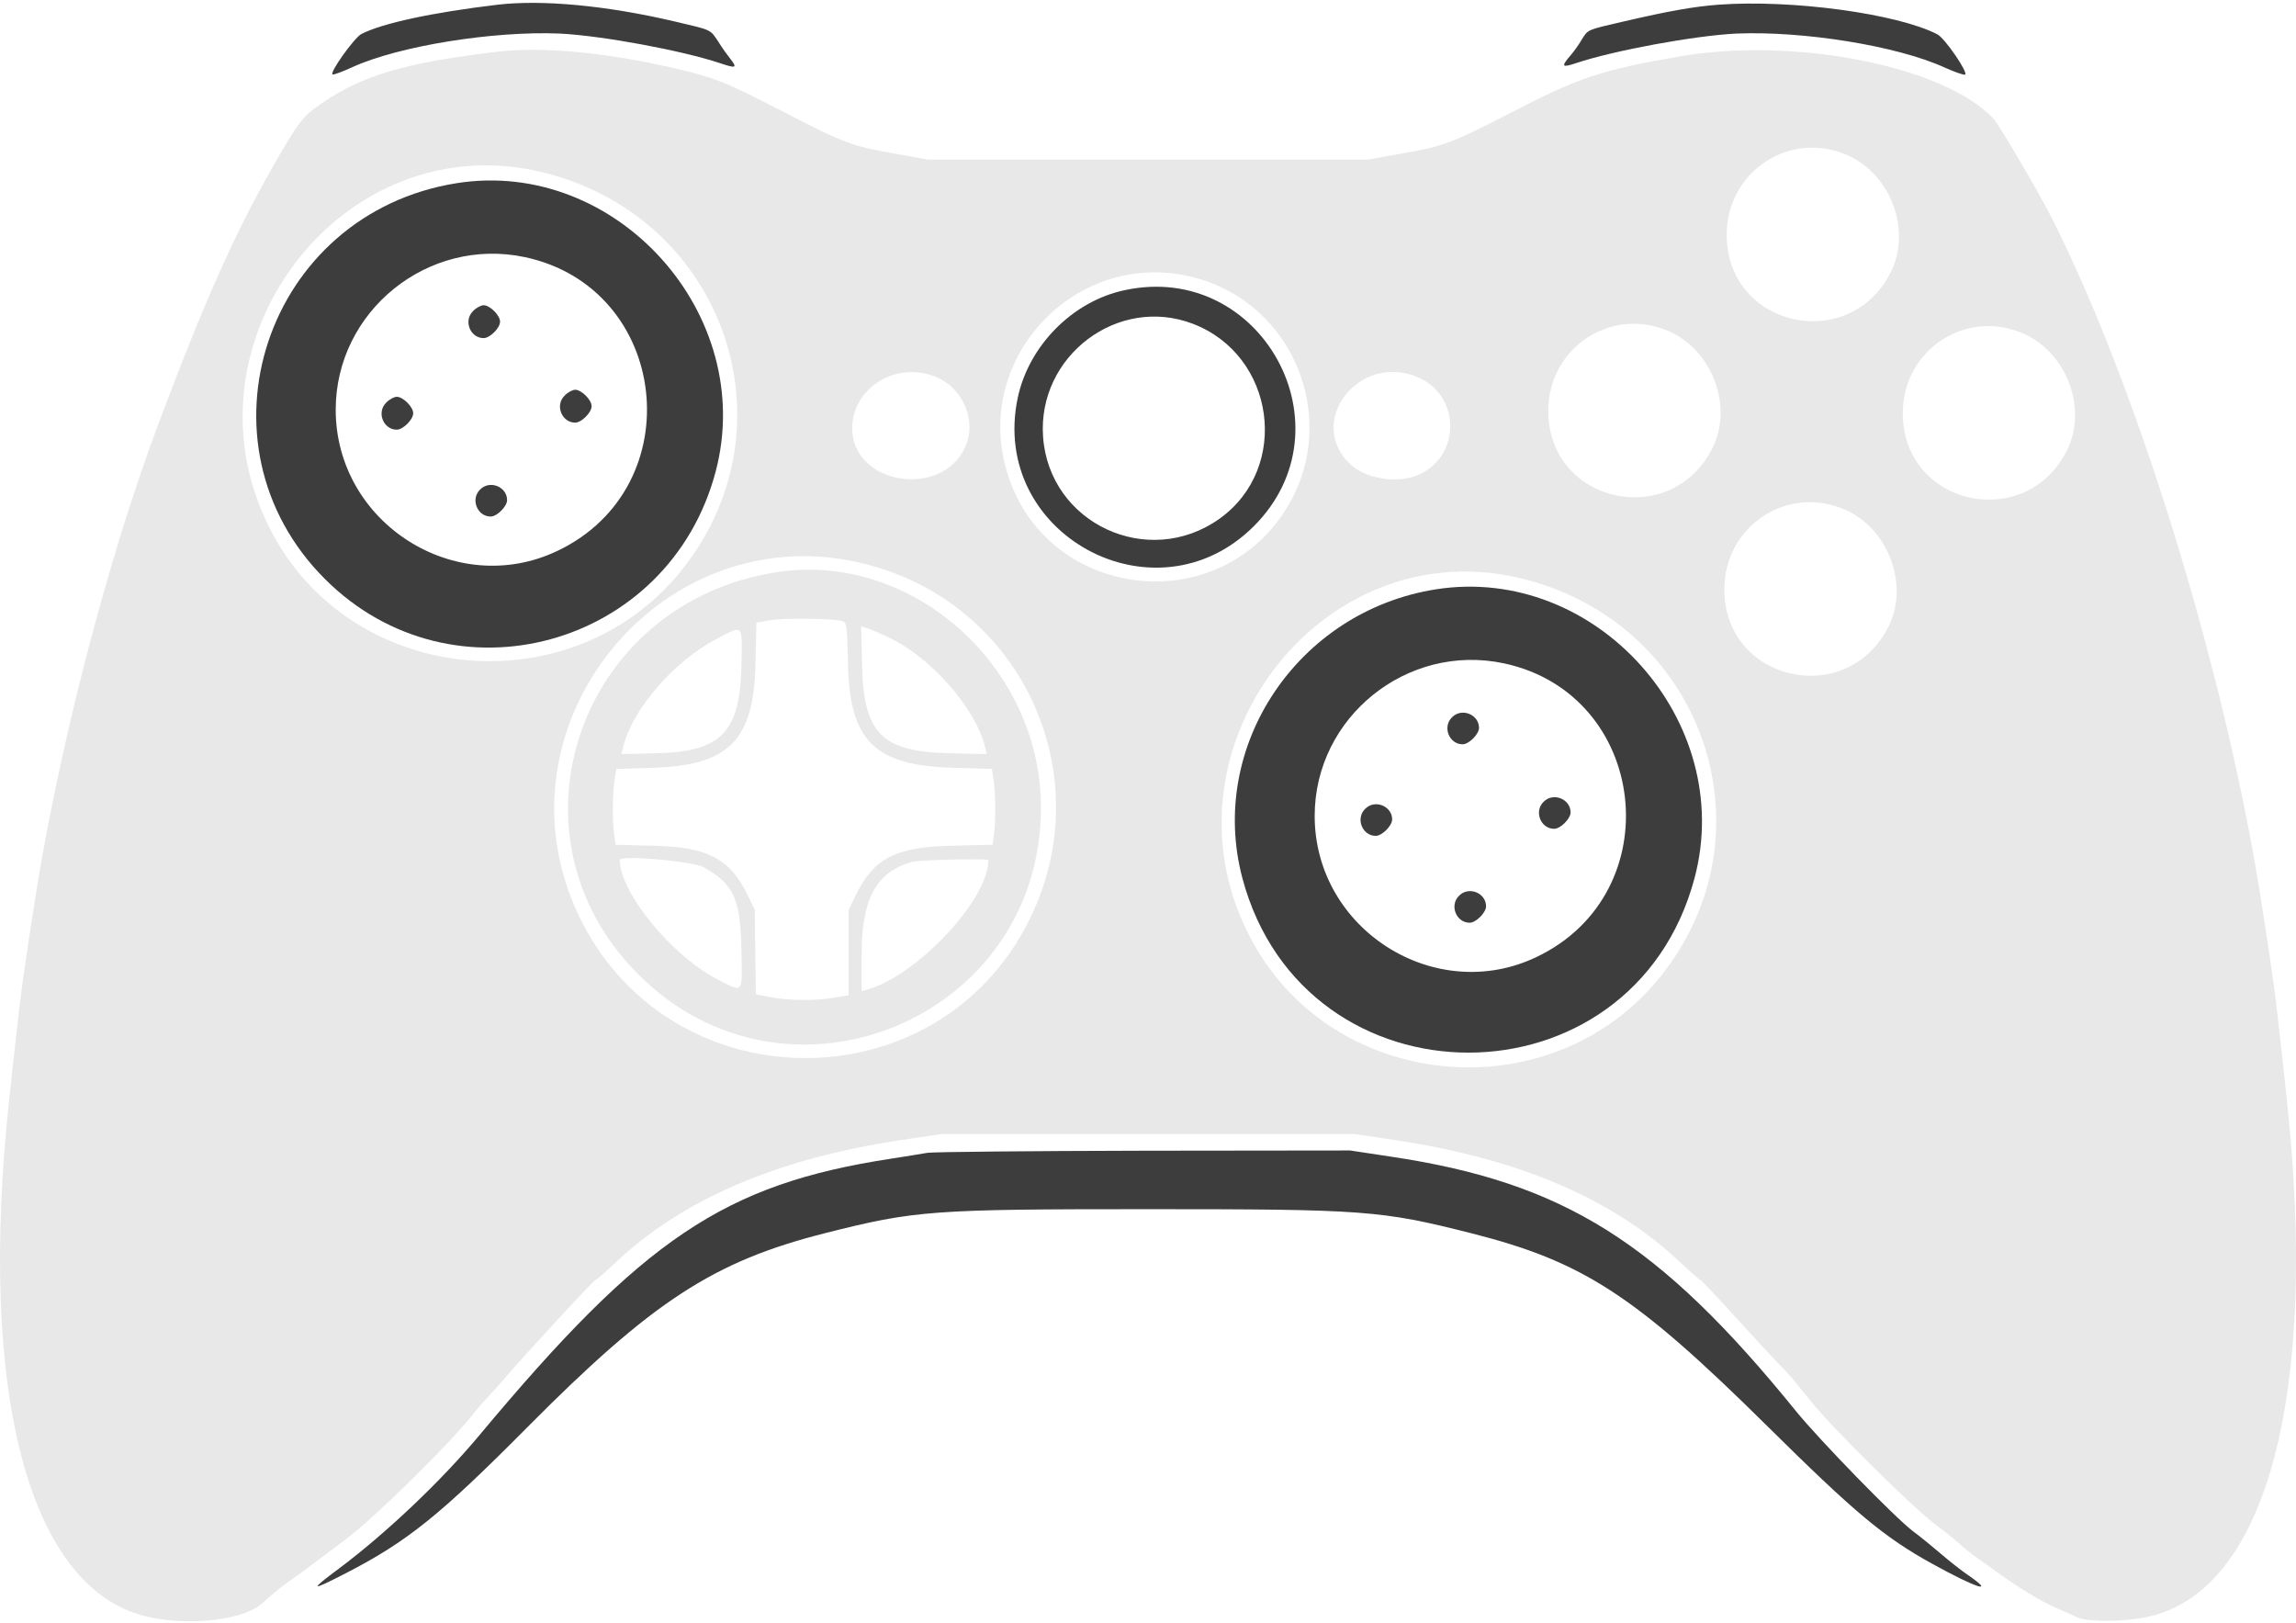
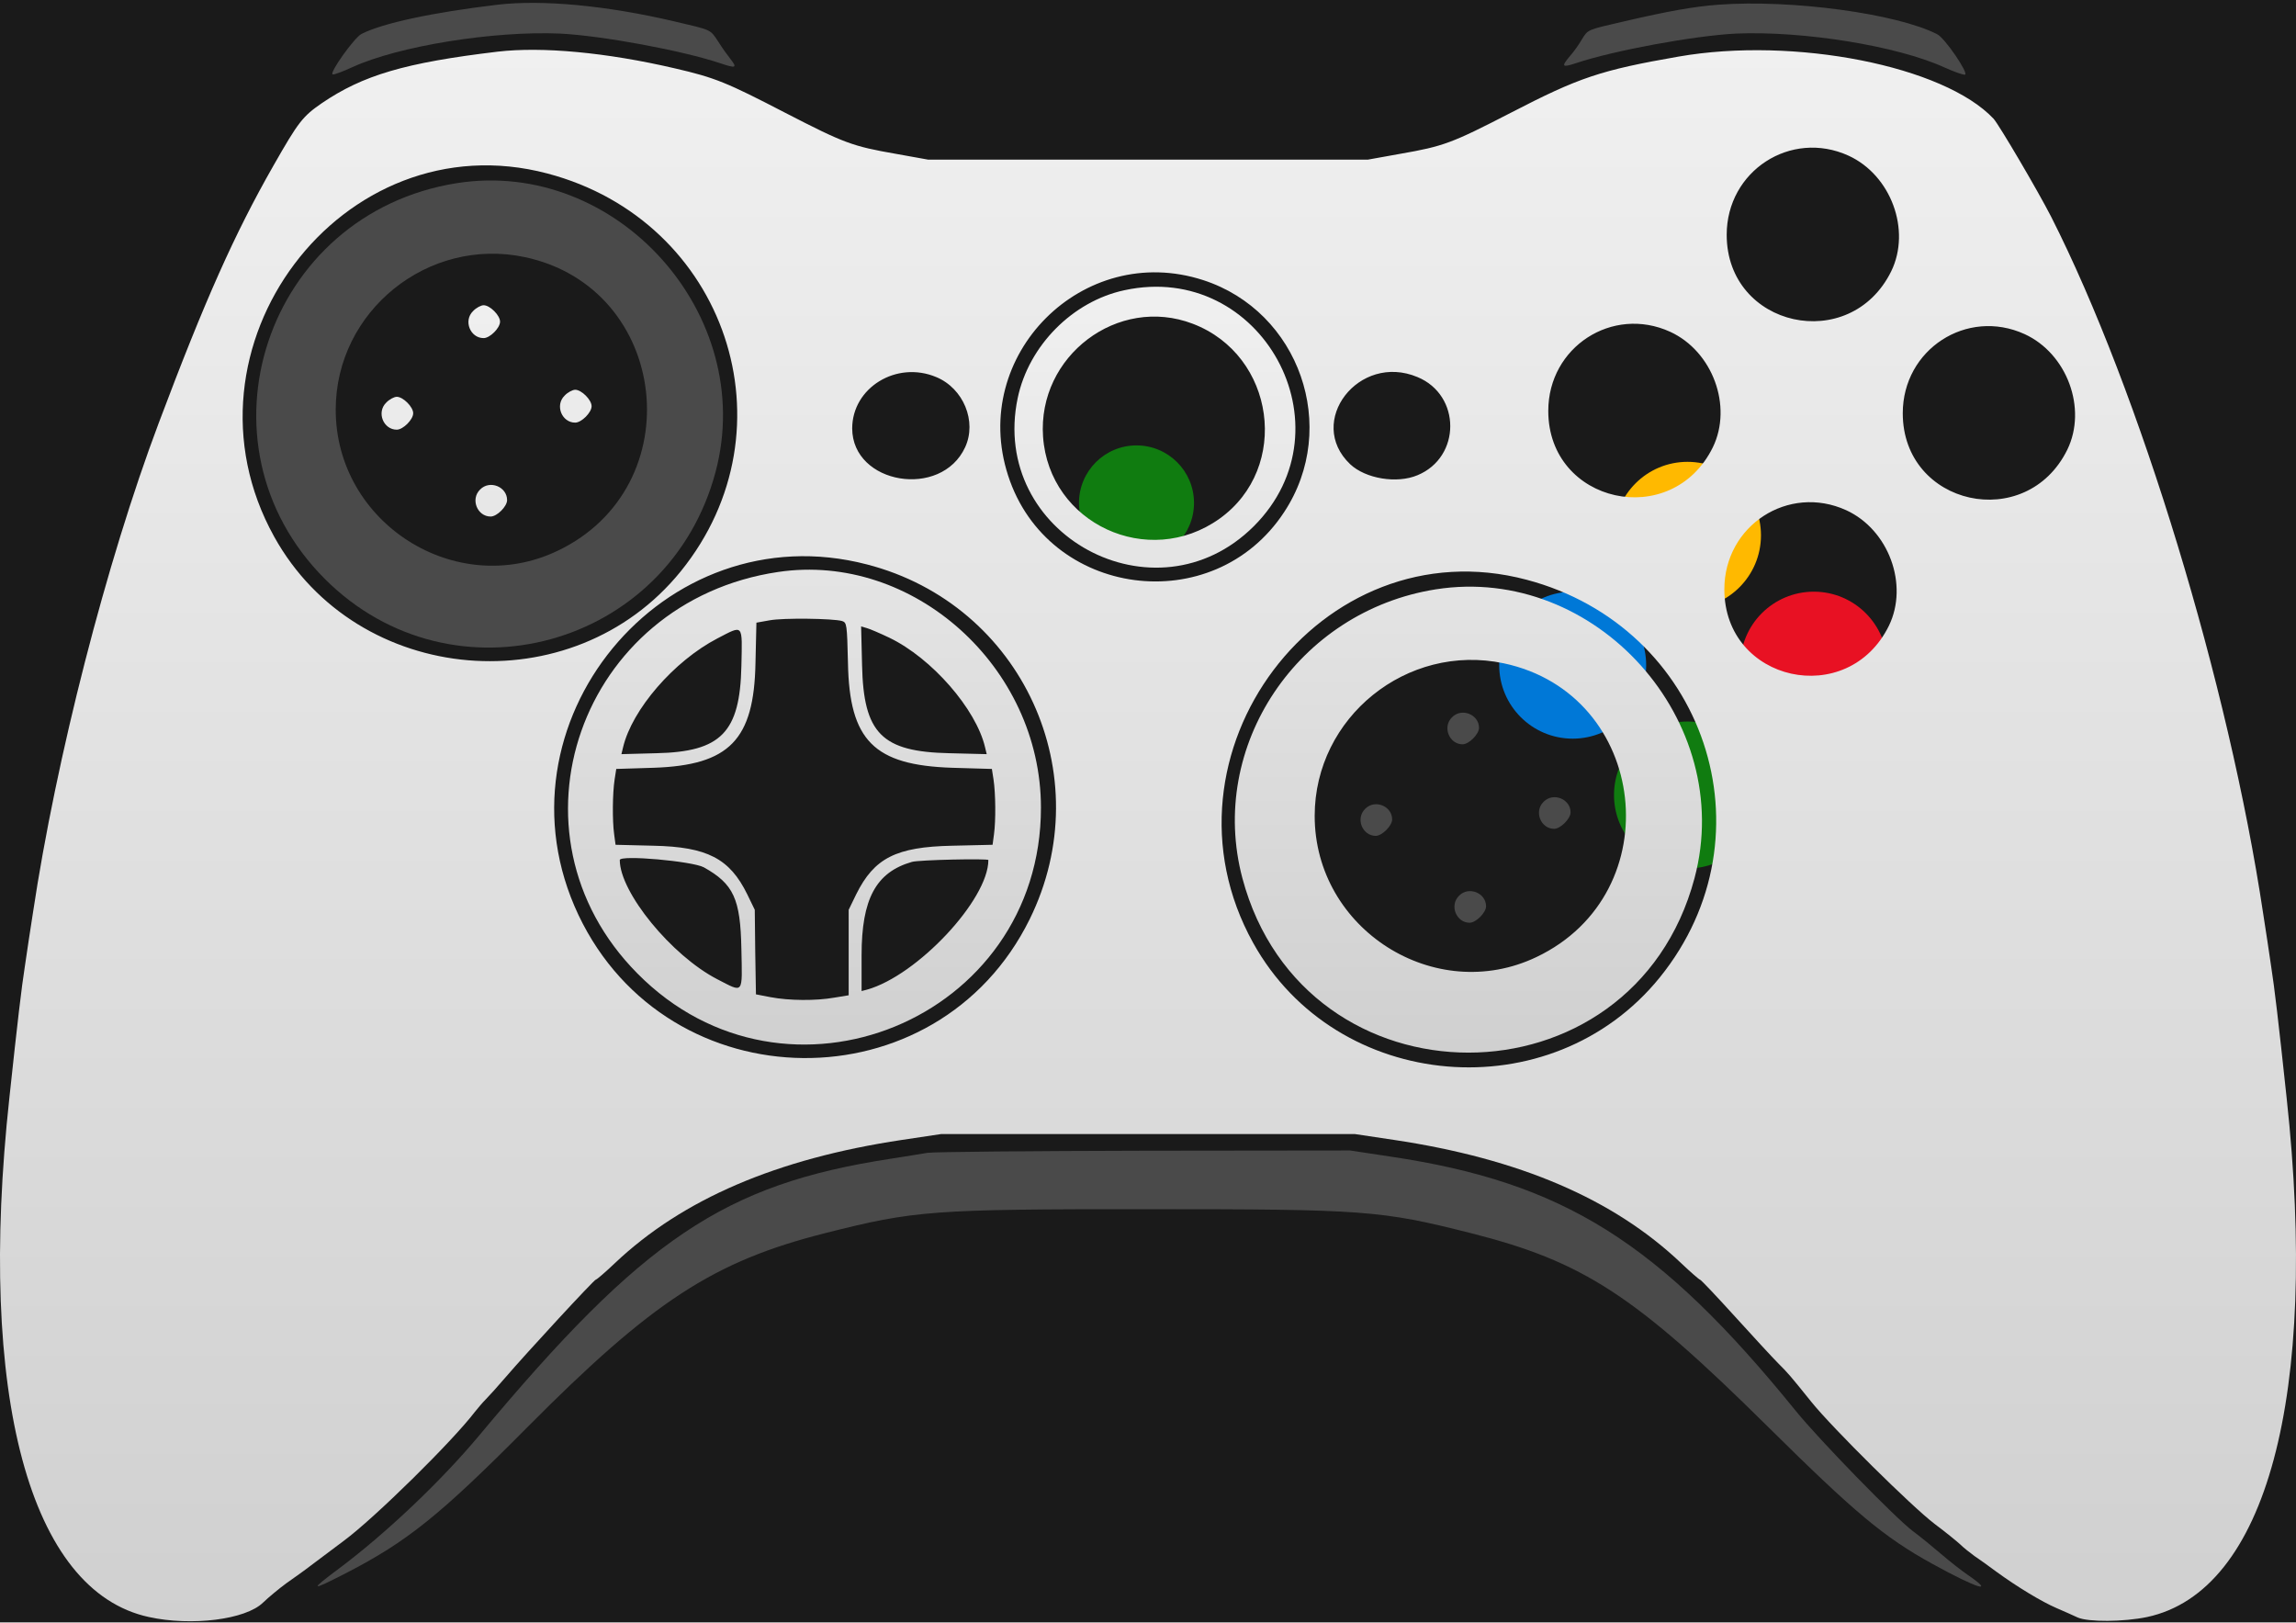
<svg xmlns="http://www.w3.org/2000/svg" width="1304" height="921.333" viewBox="0 0 978 691">
-   <path fill="#3d3d3d" d="M212 2c-27.8 3.3-49.2 7.9-58.1 12.5-3.1 1.7-13.8 16.7-12.2 17.2.5.2 4.3-1.2 8.4-3.1 19.7-9 60-15.5 88.4-14.3 18 .9 52.1 7.2 68.5 12.7 6.5 2.2 7.1 1.9 4.2-1.8-1.2-1.5-3.6-4.8-5.2-7.4-3.6-5.4-2.6-4.9-18.8-8.7-29-6.8-56.3-9.3-75.2-7.1M732 2c-10.6.8-21.2 2.7-40.2 7.1-16 3.7-15.3 3.4-18 7.7-1.2 2.1-3.4 5.2-5 7-3.9 4.6-3.5 5.1 2.5 3.1 16.1-5.4 50.4-11.7 68.2-12.6 28.6-1.2 68.5 5.2 88.7 14.4 4.2 1.9 8.2 3.3 8.8 3.1 1.7-.5-8.5-15.5-11.8-17.2C808.1 5.8 763.2-.3 732 2" />
-   <path fill="#e8e8e8" d="M212 22c-39.4 4.7-57.4 10-75 22-8.1 5.6-9.9 7.9-20.5 26.5-16.6 29.1-29.2 57.3-48.9 109.7C45.3 239.4 23.9 322.9 14 389c-1.1 6.9-2.6 17-3.4 22.5-1.4 8.9-3.1 23.2-6.6 56-13.8 126.8 8.6 210.2 59.4 221.2 18.2 4 41.2 1.1 48.6-6.1 2.5-2.4 7-6.1 10-8.3 3-2.1 7.8-5.5 10.5-7.6 2.8-2.1 9.1-6.8 14-10.5 13.1-9.7 46.2-42.3 55.8-54.9 1.2-1.5 3.3-4 4.7-5.4s5-5.4 8-8.9c9.8-11.4 38.1-42 38.8-42 .4 0 4.1-3.2 8.2-7.1 28.8-27.2 68.9-44.4 122.2-52.4l16.7-2.5h176.2l16.7 2.5c53.4 8 93.4 25.1 122.2 52.4 4.1 3.9 7.8 7.1 8.1 7.1.4 0 7.1 7.1 14.9 15.7 7.9 8.7 16.1 17.6 18.4 19.9 4.4 4.4 5 5.1 14.1 16.4 9 11.2 42.8 44.6 52.5 52 4.7 3.5 9.6 7.5 11 8.8 1.4 1.4 4.1 3.5 6 4.9 1.9 1.3 6.2 4.3 9.5 6.8 8.8 6.4 19.2 12.7 25.5 15.4 3 1.3 7.1 3.1 9 4 4.5 2 19.6 1.9 29.6-.2 50.8-10.9 73.2-94.4 59.4-221.2-3.5-32.8-5.2-47.1-6.6-56-.8-5.5-2.3-15.6-3.4-22.5-14.6-97.4-52.5-222.1-90.3-296.7-5.8-11.3-22.1-39-24.5-41.7-21.1-22.5-84.9-35.1-134.2-26.5-33.3 5.8-42.4 8.9-71.4 23.9-25.2 13-28.7 14.3-47.1 17.5L582.6 68H395.4l-13.9-2.5c-18.4-3.2-21.9-4.5-47.1-17.5-24.9-12.9-29.7-14.9-47-18.9-29.2-6.8-56.5-9.3-75.4-7.1m575.4 44.3c18.1 8.3 26.7 31.7 18.2 49.2-17.5 35.6-70.1 24-70.1-15.5 0-27.2 27.3-44.9 51.9-33.7m-554.2 7.6C309.4 94 339.1 182.6 290 243.3c-46.1 56.9-137.8 49.1-173.2-14.7-44.6-80.3 28.8-177.9 116.4-154.7m279.3 45.4c41 13.3 58.3 62.7 34.5 98.8-30.1 45.9-100.8 36.5-117.6-15.6-16.6-51.2 31.9-99.8 83.1-83.2m198.9 22c18.1 8.3 26.7 31.7 18.2 49.2-17.5 35.6-70.1 24-70.1-15.5 0-27.2 27.3-44.9 51.9-33.7m151 1c18.1 8.3 26.7 31.7 18.2 49.2-17.5 35.6-70.1 24-70.1-15.5 0-27.2 27.3-44.9 51.9-33.7m-463.6 18.3c11.6 4.8 17.4 18.9 12.3 29.9-10.2 22.1-48 15.8-48.1-8 0-17.4 18.9-29 35.8-21.9m205 0c18.6 7.7 18.6 34.1 0 41.8-8.8 3.7-22.1 1.5-28.7-4.7-19-18.1 3.7-47.6 28.7-37.1m182.6 56.7c18.1 8.3 26.7 31.7 18.2 49.2-17.5 35.6-70.1 24-70.1-15.5 0-27.2 27.3-44.9 51.9-33.7m-417.1 23.1c66.2 17.1 99.5 89.8 69.3 151.1-39.3 79.7-154 78.6-192.2-1.8-38.4-81.2 36.2-171.9 122.9-149.3m280.9 6.5C726.4 267 756.1 355.6 707 416.3c-46.1 56.9-137.8 49.1-173.2-14.7-44.6-80.3 28.8-177.9 116.4-154.7" />
-   <path fill="#3d3d3d" d="M194.6 78c-81.4 12.9-114 110.8-56.2 168.6 54.4 54.4 146.5 29.2 166.4-45.6 17.8-66.9-42.1-133.7-110.2-123m28.9 31.5c61.8 13.1 71.3 97.8 14 125.1-43.3 20.7-94.5-11.8-94.5-60.1 0-42 39.3-73.7 80.5-65" />
-   <path fill="#3d3d3d" d="M201.5 132.5c-4.2 4.1-1.2 11.5 4.5 11.5 2.7 0 7-4.3 7-7s-4.3-7-7-7c-1.1 0-3.2 1.1-4.5 2.5M240.5 168.5c-4.2 4.1-1.2 11.5 4.5 11.5 2.7 0 7-4.3 7-7s-4.3-7-7-7c-1.1 0-3.2 1.1-4.5 2.5M164.5 171.5c-4.2 4.1-1.2 11.5 4.5 11.5 2.7 0 7-4.3 7-7s-4.3-7-7-7c-1.1 0-3.2 1.1-4.5 2.5M204.5 208.5c-4.2 4.1-1.2 11.5 4.5 11.5 2.7 0 7-4.3 7-7 0-5.7-7.4-8.7-11.5-4.5M479 123.6c-22.1 4.7-40.8 23.6-45.5 45.9-12.2 58.1 58.6 96.5 100.6 54.6C576.2 182 537.3 111 479 123.6m29.1 14.3c35.1 13.4 41.7 61.3 11.4 83-30.4 21.7-72.6 2.1-75.2-34.9-2.4-34.4 31.9-60.3 63.8-48.1" />
-   <path fill="#e8e8e8" d="M331.5 243.6c-84.5 12.5-119.2 111.3-60 171 63.4 64.2 171.9 19.6 171.9-70.6 0-60-54.5-108.9-111.9-100.4m27.2 20.9c2 .7 2.1 1.3 2.5 17.9.6 33 11.1 43.5 44.3 44.6l17 .5.7 4.5c.9 5.9 1 17.5.2 23.3l-.6 4.5-17.2.4c-23.9.5-33.2 5.2-40.9 20.7l-3.2 6.6v36.4l-6.1 1c-7.9 1.4-19.3 1.3-27.2-.2l-6.2-1.2-.3-18-.2-18-3.2-6.6c-7.5-15.3-17.1-20.2-39.9-20.7l-16.2-.4-.6-4.5c-.8-5.8-.7-17.4.2-23.3l.7-4.5 16-.5c32.2-1.1 42.7-11.9 43.3-44.6l.4-17.2 5.6-1c5.8-1.1 27-.8 30.9.3m20.1 7.1c18.1 8.7 37 30.4 40.8 46.7l.7 2.9-15.9-.4c-28.8-.6-36.6-8.4-37.2-37.6l-.4-16.4 2.4.7c1.2.3 5.6 2.2 9.6 4.1m-63 12.1c-.6 28.2-8.6 36.5-36.2 37.1l-14.9.4.7-2.9c3.8-16.1 21.7-36.8 40.2-46.4 11.2-5.8 10.6-6.5 10.2 11.8m-16 85.7c12.7 7.1 15.6 13.4 16 34.8.4 19.6 1.1 18.7-10.2 12.9C286 407 264 380 264 366.3c0-2.3 31 .5 35.8 3.1m121.2-3.1c0 16.9-30.3 49.2-51.7 55.2l-2.3.6v-15.3c0-23.9 6.1-35.3 21.4-39.7 2.9-.9 32.6-1.5 32.6-.8" />
-   <path fill="#3d3d3d" d="M611.6 251c-58.8 9.3-97.3 66.8-82.4 123 26.4 99.1 166.2 99.1 192.6 0 17.8-66.9-42.1-133.7-110.2-123m28.9 31.5c61.8 13.1 71.3 97.8 14 125.1-43.3 20.7-94.5-11.8-94.5-60.1 0-42 39.3-73.7 80.5-65" />
-   <path fill="#3d3d3d" d="M618.5 305.5c-4.2 4.1-1.2 11.5 4.5 11.5 2.7 0 7-4.3 7-7 0-5.7-7.4-8.7-11.5-4.5M657.5 341.5c-4.2 4.1-1.2 11.5 4.5 11.5 2.7 0 7-4.3 7-7 0-5.7-7.4-8.7-11.5-4.5M581.5 344.5c-4.2 4.1-1.2 11.5 4.5 11.5 2.7 0 7-4.3 7-7 0-5.7-7.4-8.7-11.5-4.5M621.5 381.5c-4.2 4.1-1.2 11.5 4.5 11.5 2.7 0 7-4.3 7-7 0-5.7-7.4-8.7-11.5-4.5M395 491c-2.5.4-9.4 1.6-15.5 2.5-71.1 10.9-105.4 34-175.4 117.9-16.3 19.5-39.5 41.5-59.5 56.5-13 9.7-12.6 10 2.8 2.1 26-13.4 40-24.6 77.1-62 53.5-53.9 79.5-70.8 127-82.8 38.3-9.7 45.4-10.2 137.5-10.2s99.2.5 137.5 10.2c47.9 12.1 69.9 26.4 126.5 82.4 37.1 36.7 49.5 47.1 70 58.4 19 10.5 27.5 13.2 15.1 4.7-2.5-1.7-7.5-5.6-11.1-8.7s-9-7.5-12.1-9.8c-7.5-5.6-40.1-39.1-49.9-51.2-58.4-72-98.9-97.4-172.7-108.4l-17.2-2.6-87.8.1c-48.3.1-89.8.5-92.3.9" />
+   <defs>
+     <linearGradient id="a" x1="0" x2="0" y1="0" y2="1">
+       <stop offset="0%" stop-color="#f0f0f0" />
+       <stop offset="100%" stop-color="#d0d0d0" />
+     </linearGradient>
+   </defs>
+   <path fill="#1a1a1a" d="M0 0h978v691H0z" />
+   <circle cx="718.8" cy="228" r="31.3" fill="#ffb900" />
+   <circle cx="669.9" cy="283.3" r="31.3" fill="#0078d7" />
+   <circle cx="772.6" cy="283.3" r="31.3" fill="#e81123" />
+   <circle cx="718.8" cy="338.6" r="31.3" fill="#107c10" />
+   <circle cx="484.1" cy="214.2" r="24.5" fill="#107c10" />
+   <path fill="url(#a)" d="M212 22c-39.4 4.7-57.4 10-75 22-8.1 5.6-9.9 7.9-20.5 26.5-16.6 29.1-29.2 57.3-48.9 109.7C45.3 239.4 23.9 322.9 14 389c-1.1 6.9-2.6 17-3.4 22.5-1.4 8.9-3.1 23.2-6.6 56-13.8 126.8 8.6 210.2 59.4 221.2 18.2 4 41.2 1.1 48.6-6.1 2.5-2.4 7-6.1 10-8.3 3-2.1 7.8-5.5 10.5-7.6 2.8-2.1 9.1-6.8 14-10.5 13.1-9.7 46.2-42.3 55.8-54.9 1.2-1.5 3.3-4 4.7-5.4s5-5.4 8-8.9c9.8-11.4 38.1-42 38.8-42 .4 0 4.1-3.2 8.2-7.1 28.8-27.2 68.9-44.4 122.2-52.4l16.7-2.5h176.2l16.7 2.5c53.4 8 93.4 25.1 122.2 52.4 4.1 3.9 7.8 7.1 8.1 7.1.4 0 7.1 7.1 14.9 15.7 7.9 8.7 16.1 17.6 18.4 19.9 4.4 4.4 5 5.1 14.1 16.4 9 11.2 42.8 44.6 52.5 52 4.7 3.5 9.6 7.5 11 8.8 1.4 1.4 4.1 3.5 6 4.9 1.9 1.3 6.2 4.3 9.5 6.8 8.8 6.4 19.2 12.7 25.5 15.4 3 1.3 7.1 3.1 9 4 4.5 2 19.6 1.9 29.6-.2 50.8-10.9 73.2-94.4 59.4-221.2-3.5-32.8-5.2-47.1-6.6-56-.8-5.5-2.3-15.6-3.4-22.5-14.6-97.4-52.5-222.1-90.3-296.7-5.8-11.3-22.1-39-24.5-41.7-21.1-22.5-84.9-35.1-134.2-26.5-33.3 5.8-42.4 8.9-71.4 23.9-25.2 13-28.7 14.3-47.1 17.5L582.6 68H395.4l-13.9-2.5c-18.4-3.2-21.9-4.5-47.1-17.5-24.9-12.9-29.7-14.9-47-18.9-29.2-6.8-56.5-9.3-75.4-7.1m575.4 44.3c18.1 8.3 26.7 31.7 18.2 49.2-17.5 35.6-70.1 24-70.1-15.5 0-27.2 27.3-44.9 51.9-33.7m-554.2 7.6C309.4 94 339.1 182.6 290 243.3c-46.1 56.9-137.8 49.1-173.2-14.7-44.6-80.3 28.8-177.9 116.4-154.7m279.3 45.4c41 13.3 58.3 62.7 34.5 98.8-30.1 45.9-100.8 36.5-117.6-15.6-16.6-51.2 31.9-99.8 83.1-83.2m198.9 22c18.1 8.3 26.7 31.7 18.2 49.2-17.5 35.6-70.1 24-70.1-15.5 0-27.2 27.3-44.9 51.9-33.7m151 1c18.1 8.3 26.7 31.7 18.2 49.2-17.5 35.6-70.1 24-70.1-15.5 0-27.2 27.3-44.9 51.9-33.7m-463.6 18.3c11.6 4.8 17.4 18.9 12.3 29.9-10.2 22.1-48 15.8-48.1-8 0-17.4 18.9-29 35.8-21.9m205 0c18.6 7.7 18.6 34.1 0 41.8-8.8 3.7-22.1 1.5-28.7-4.7-19-18.1 3.7-47.6 28.7-37.1m182.6 56.7c18.1 8.3 26.7 31.7 18.2 49.2-17.5 35.6-70.1 24-70.1-15.5 0-27.2 27.3-44.9 51.9-33.7m-417.1 23.1c66.2 17.1 99.5 89.8 69.3 151.1-39.3 79.7-154 78.6-192.2-1.8-38.4-81.2 36.2-171.9 122.9-149.3m280.9 6.5C726.4 267 756.1 355.6 707 416.3c-46.1 56.9-137.8 49.1-173.2-14.7-44.6-80.3 28.8-177.9 116.4-154.7" />
+   <path fill="url(#a)" d="M201.5 132.5c-4.2 4.1-1.2 11.5 4.5 11.5 2.7 0 7-4.3 7-7s-4.3-7-7-7c-1.1 0-3.2 1.1-4.5 2.5m39 36c-4.2 4.1-1.2 11.5 4.5 11.5 2.7 0 7-4.3 7-7s-4.3-7-7-7c-1.1 0-3.2 1.1-4.5 2.5m-76 3c-4.2 4.1-1.2 11.5 4.5 11.5 2.7 0 7-4.3 7-7s-4.3-7-7-7c-1.1 0-3.2 1.1-4.5 2.5m40 37c-4.2 4.1-1.2 11.5 4.5 11.5 2.7 0 7-4.3 7-7 0-5.7-7.4-8.7-11.5-4.5M479 123.6c-22.1 4.7-40.8 23.6-45.5 45.9-12.2 58.1 58.6 96.5 100.6 54.6C576.2 182 537.3 111 479 123.6m29.1 14.3c35.1 13.4 41.7 61.3 11.4 83-30.4 21.7-72.6 2.1-75.2-34.9-2.4-34.4 31.9-60.3 63.8-48.1M331.5 243.6c-84.5 12.5-119.2 111.3-60 171 63.4 64.2 171.9 19.6 171.9-70.6 0-60-54.5-108.9-111.9-100.4m27.2 20.9c2 .7 2.1 1.3 2.5 17.9.6 33 11.1 43.5 44.3 44.6l17 .5.7 4.5c.9 5.9 1 17.5.2 23.3l-.6 4.5-17.2.4c-23.9.5-33.2 5.2-40.9 20.7l-3.2 6.6v36.4l-6.1 1c-7.9 1.4-19.3 1.3-27.2-.2l-6.2-1.2-.3-18-.2-18-3.2-6.6c-7.5-15.3-17.1-20.2-39.9-20.7l-16.2-.4-.6-4.5c-.8-5.8-.7-17.4.2-23.3l.7-4.5 16-.5c32.2-1.1 42.7-11.9 43.3-44.6l.4-17.2 5.6-1c5.8-1.1 27-.8 30.9.3m20.1 7.1c18.1 8.7 37 30.4 40.8 46.7l.7 2.9-15.9-.4c-28.8-.6-36.6-8.4-37.2-37.6l-.4-16.4 2.4.7c1.2.3 5.6 2.2 9.6 4.1m-63 12.1c-.6 28.2-8.6 36.5-36.2 37.1l-14.9.4.7-2.9c3.8-16.1 21.7-36.8 40.2-46.4 11.2-5.8 10.6-6.5 10.2 11.8m-16 85.7c12.7 7.1 15.6 13.4 16 34.8.4 19.6 1.1 18.7-10.2 12.9C286 407 264 380 264 366.3c0-2.3 31 .5 35.8 3.1m121.2-3.1c0 16.9-30.3 49.2-51.7 55.2l-2.3.6v-15.3c0-23.9 6.1-35.3 21.4-39.7 2.9-.9 32.6-1.5 32.6-.8M611.6 251c-58.8 9.3-97.3 66.8-82.4 123 26.4 99.1 166.2 99.1 192.6 0 17.8-66.9-42.1-133.7-110.2-123m28.9 31.5c61.8 13.1 71.3 97.8 14 125.1-43.3 20.7-94.5-11.8-94.5-60.1 0-42 39.3-73.7 80.5-65" />
+   <path fill="#4a4a4a" d="M212 2c-27.8 3.3-49.2 7.9-58.1 12.5-3.1 1.7-13.8 16.7-12.2 17.2.5.2 4.3-1.2 8.4-3.1 19.7-9 60-15.5 88.4-14.3 18 .9 52.1 7.2 68.5 12.7 6.5 2.2 7.1 1.9 4.2-1.8-1.2-1.5-3.6-4.8-5.2-7.4-3.6-5.4-2.6-4.9-18.8-8.7-29-6.8-56.3-9.3-75.2-7.1m520 0c-10.6.8-21.2 2.7-40.2 7.1-16 3.7-15.3 3.4-18 7.7-1.2 2.1-3.4 5.2-5 7-3.9 4.6-3.5 5.1 2.5 3.1 16.1-5.4 50.4-11.7 68.2-12.6 28.6-1.2 68.5 5.2 88.7 14.4 4.2 1.9 8.2 3.3 8.8 3.1 1.7-.5-8.5-15.5-11.8-17.2C808.1 5.8 763.2-.3 732 2M194.6 78c-81.4 12.9-114 110.8-56.2 168.6 54.4 54.4 146.5 29.2 166.4-45.6 17.8-66.9-42.1-133.7-110.2-123m28.9 31.5c61.8 13.1 71.3 97.8 14 125.1-43.3 20.7-94.5-11.8-94.5-60.1 0-42 39.3-73.7 80.5-65M618.5 305.5c-4.2 4.1-1.2 11.5 4.5 11.5 2.7 0 7-4.3 7-7 0-5.7-7.4-8.7-11.5-4.5m39 36c-4.2 4.1-1.2 11.5 4.5 11.5 2.7 0 7-4.3 7-7 0-5.7-7.4-8.7-11.5-4.5m-76 3c-4.2 4.1-1.2 11.5 4.5 11.5 2.7 0 7-4.3 7-7 0-5.7-7.4-8.7-11.5-4.5m40 37c-4.2 4.1-1.2 11.5 4.5 11.5 2.7 0 7-4.3 7-7 0-5.7-7.4-8.7-11.5-4.5M395 491c-2.5.4-9.4 1.6-15.5 2.5-71.1 10.9-105.4 34-175.4 117.9-16.3 19.5-39.5 41.5-59.5 56.5-13 9.7-12.6 10 2.8 2.1 26-13.4 40-24.6 77.1-62 53.5-53.9 79.5-70.8 127-82.8 38.3-9.7 45.4-10.2 137.5-10.2s99.2.5 137.5 10.2c47.9 12.1 69.9 26.4 126.5 82.4 37.1 36.7 49.5 47.1 70 58.4 19 10.5 27.5 13.2 15.1 4.7-2.5-1.7-7.5-5.6-11.1-8.7s-9-7.5-12.1-9.8c-7.5-5.6-40.1-39.1-49.9-51.2-58.4-72-98.9-97.4-172.7-108.4l-17.2-2.6-87.8.1c-48.3.1-89.8.5-92.3.9" />
</svg>
